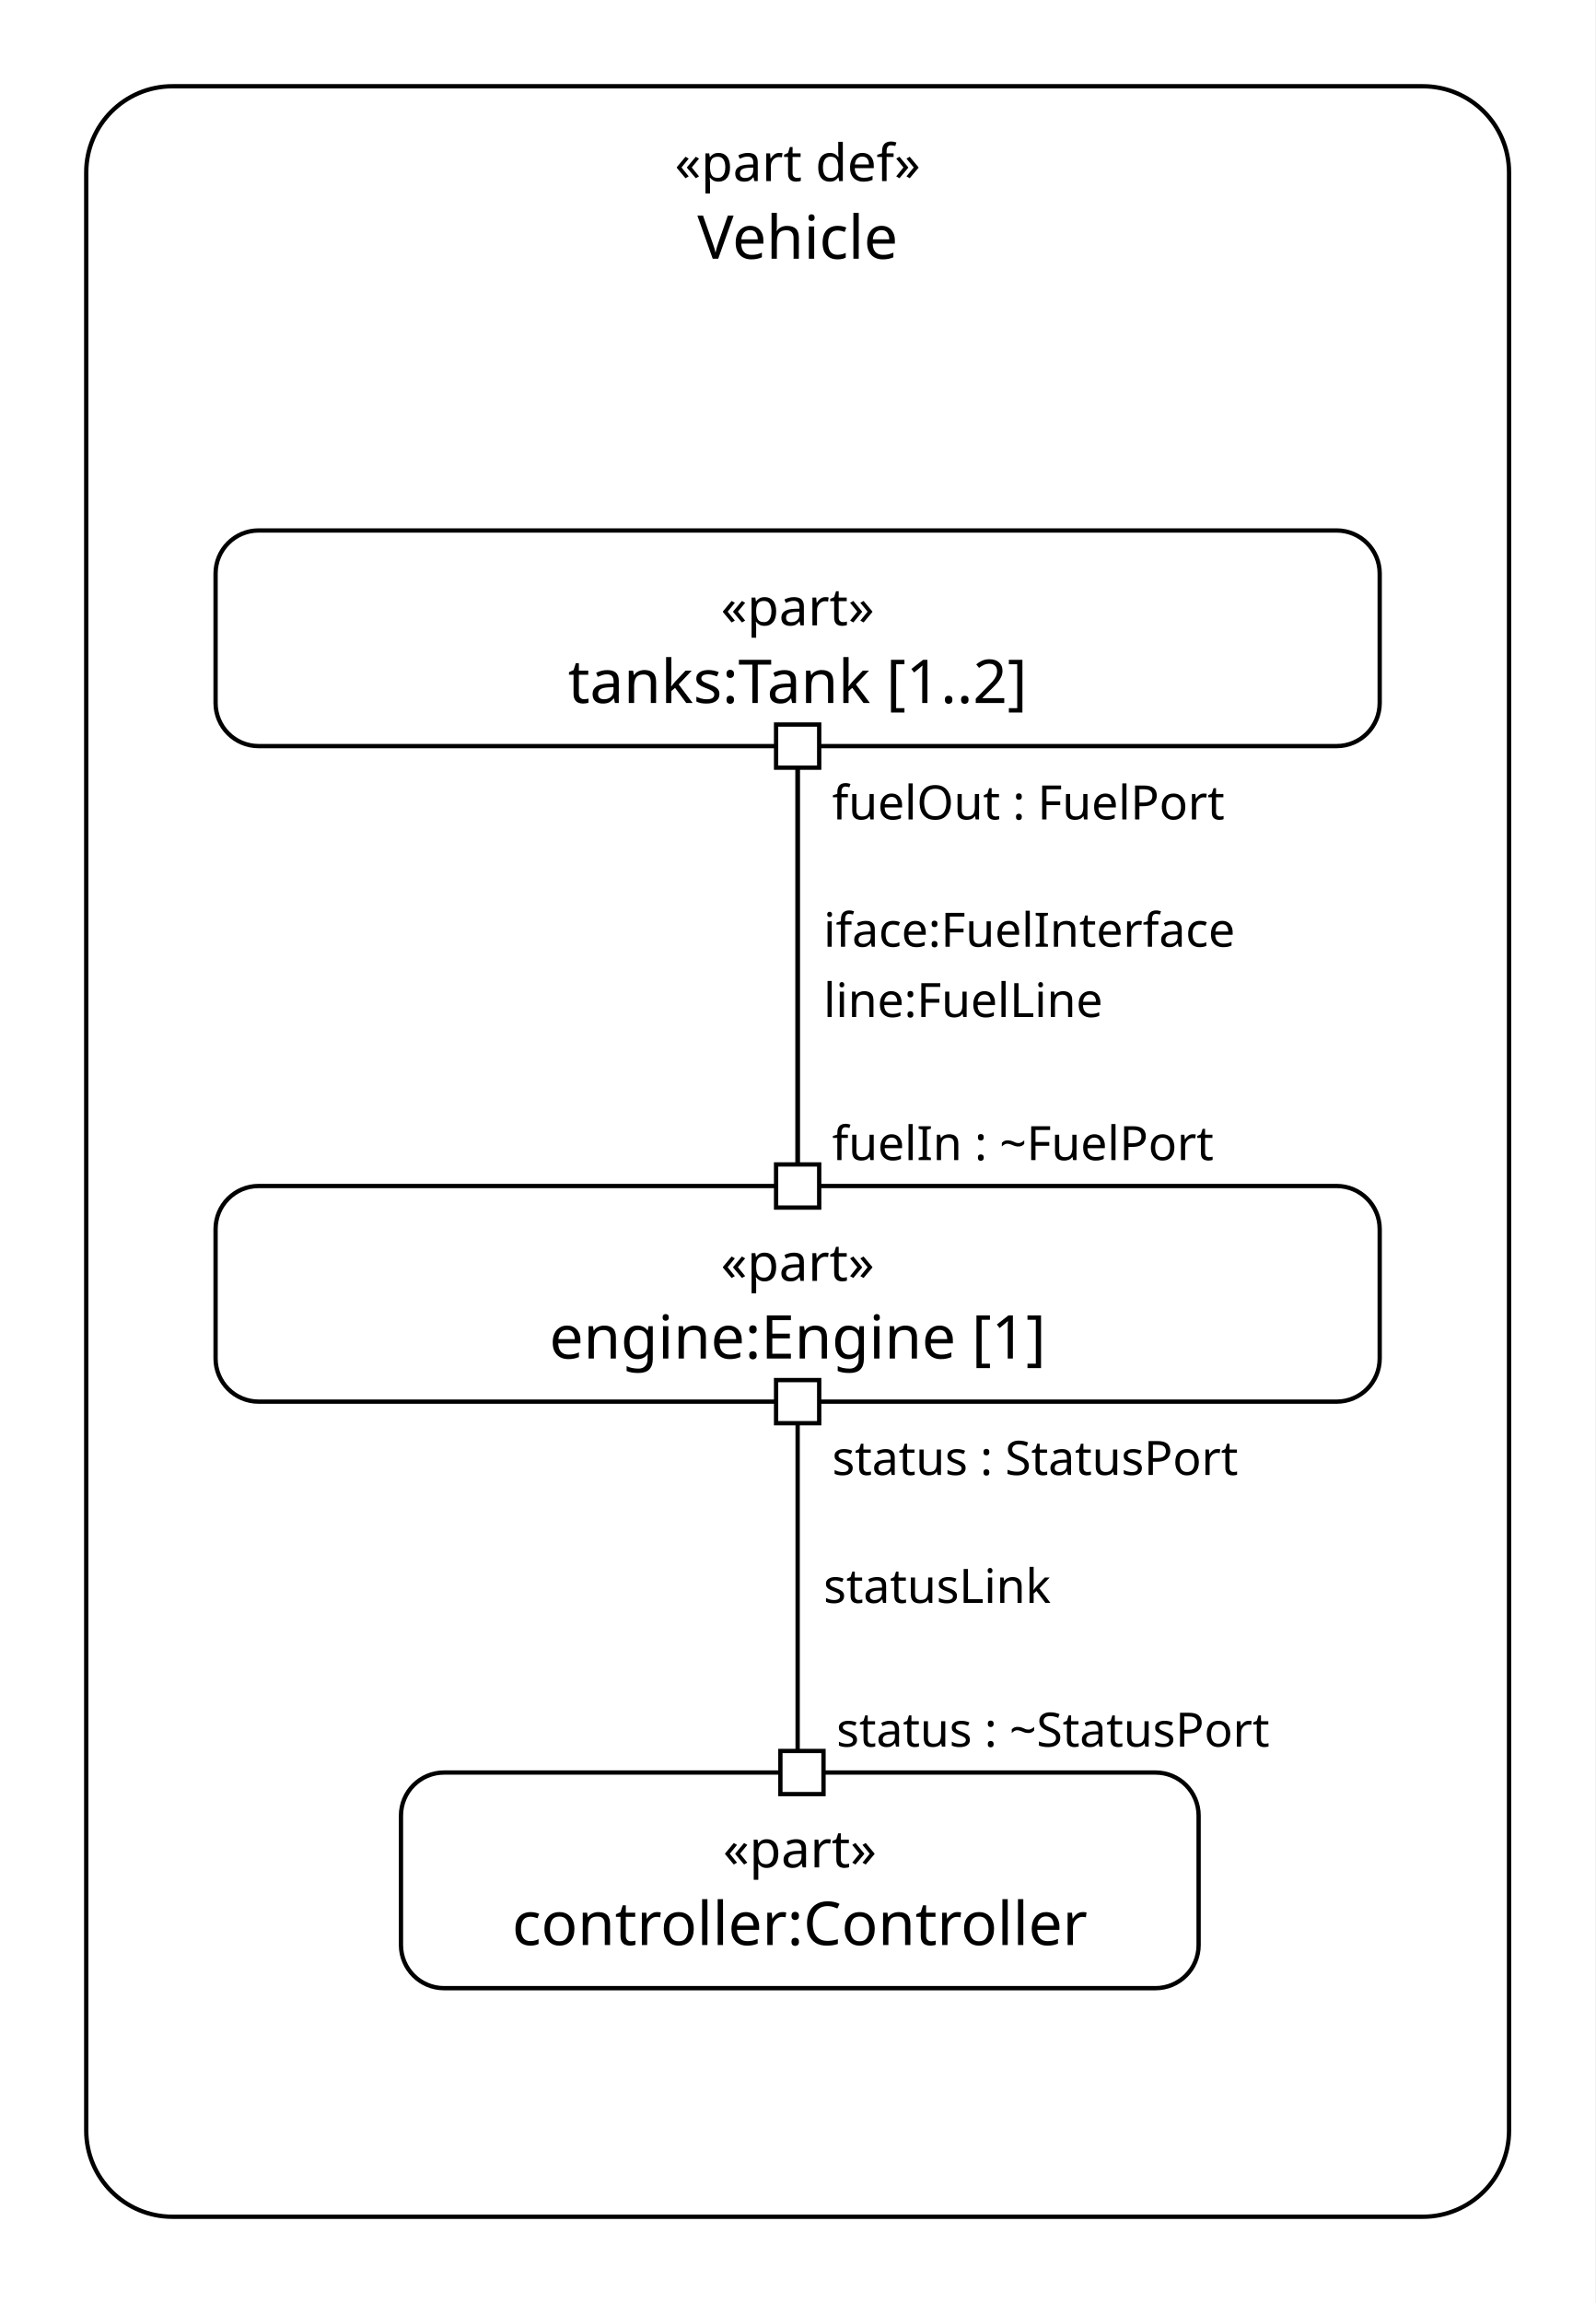
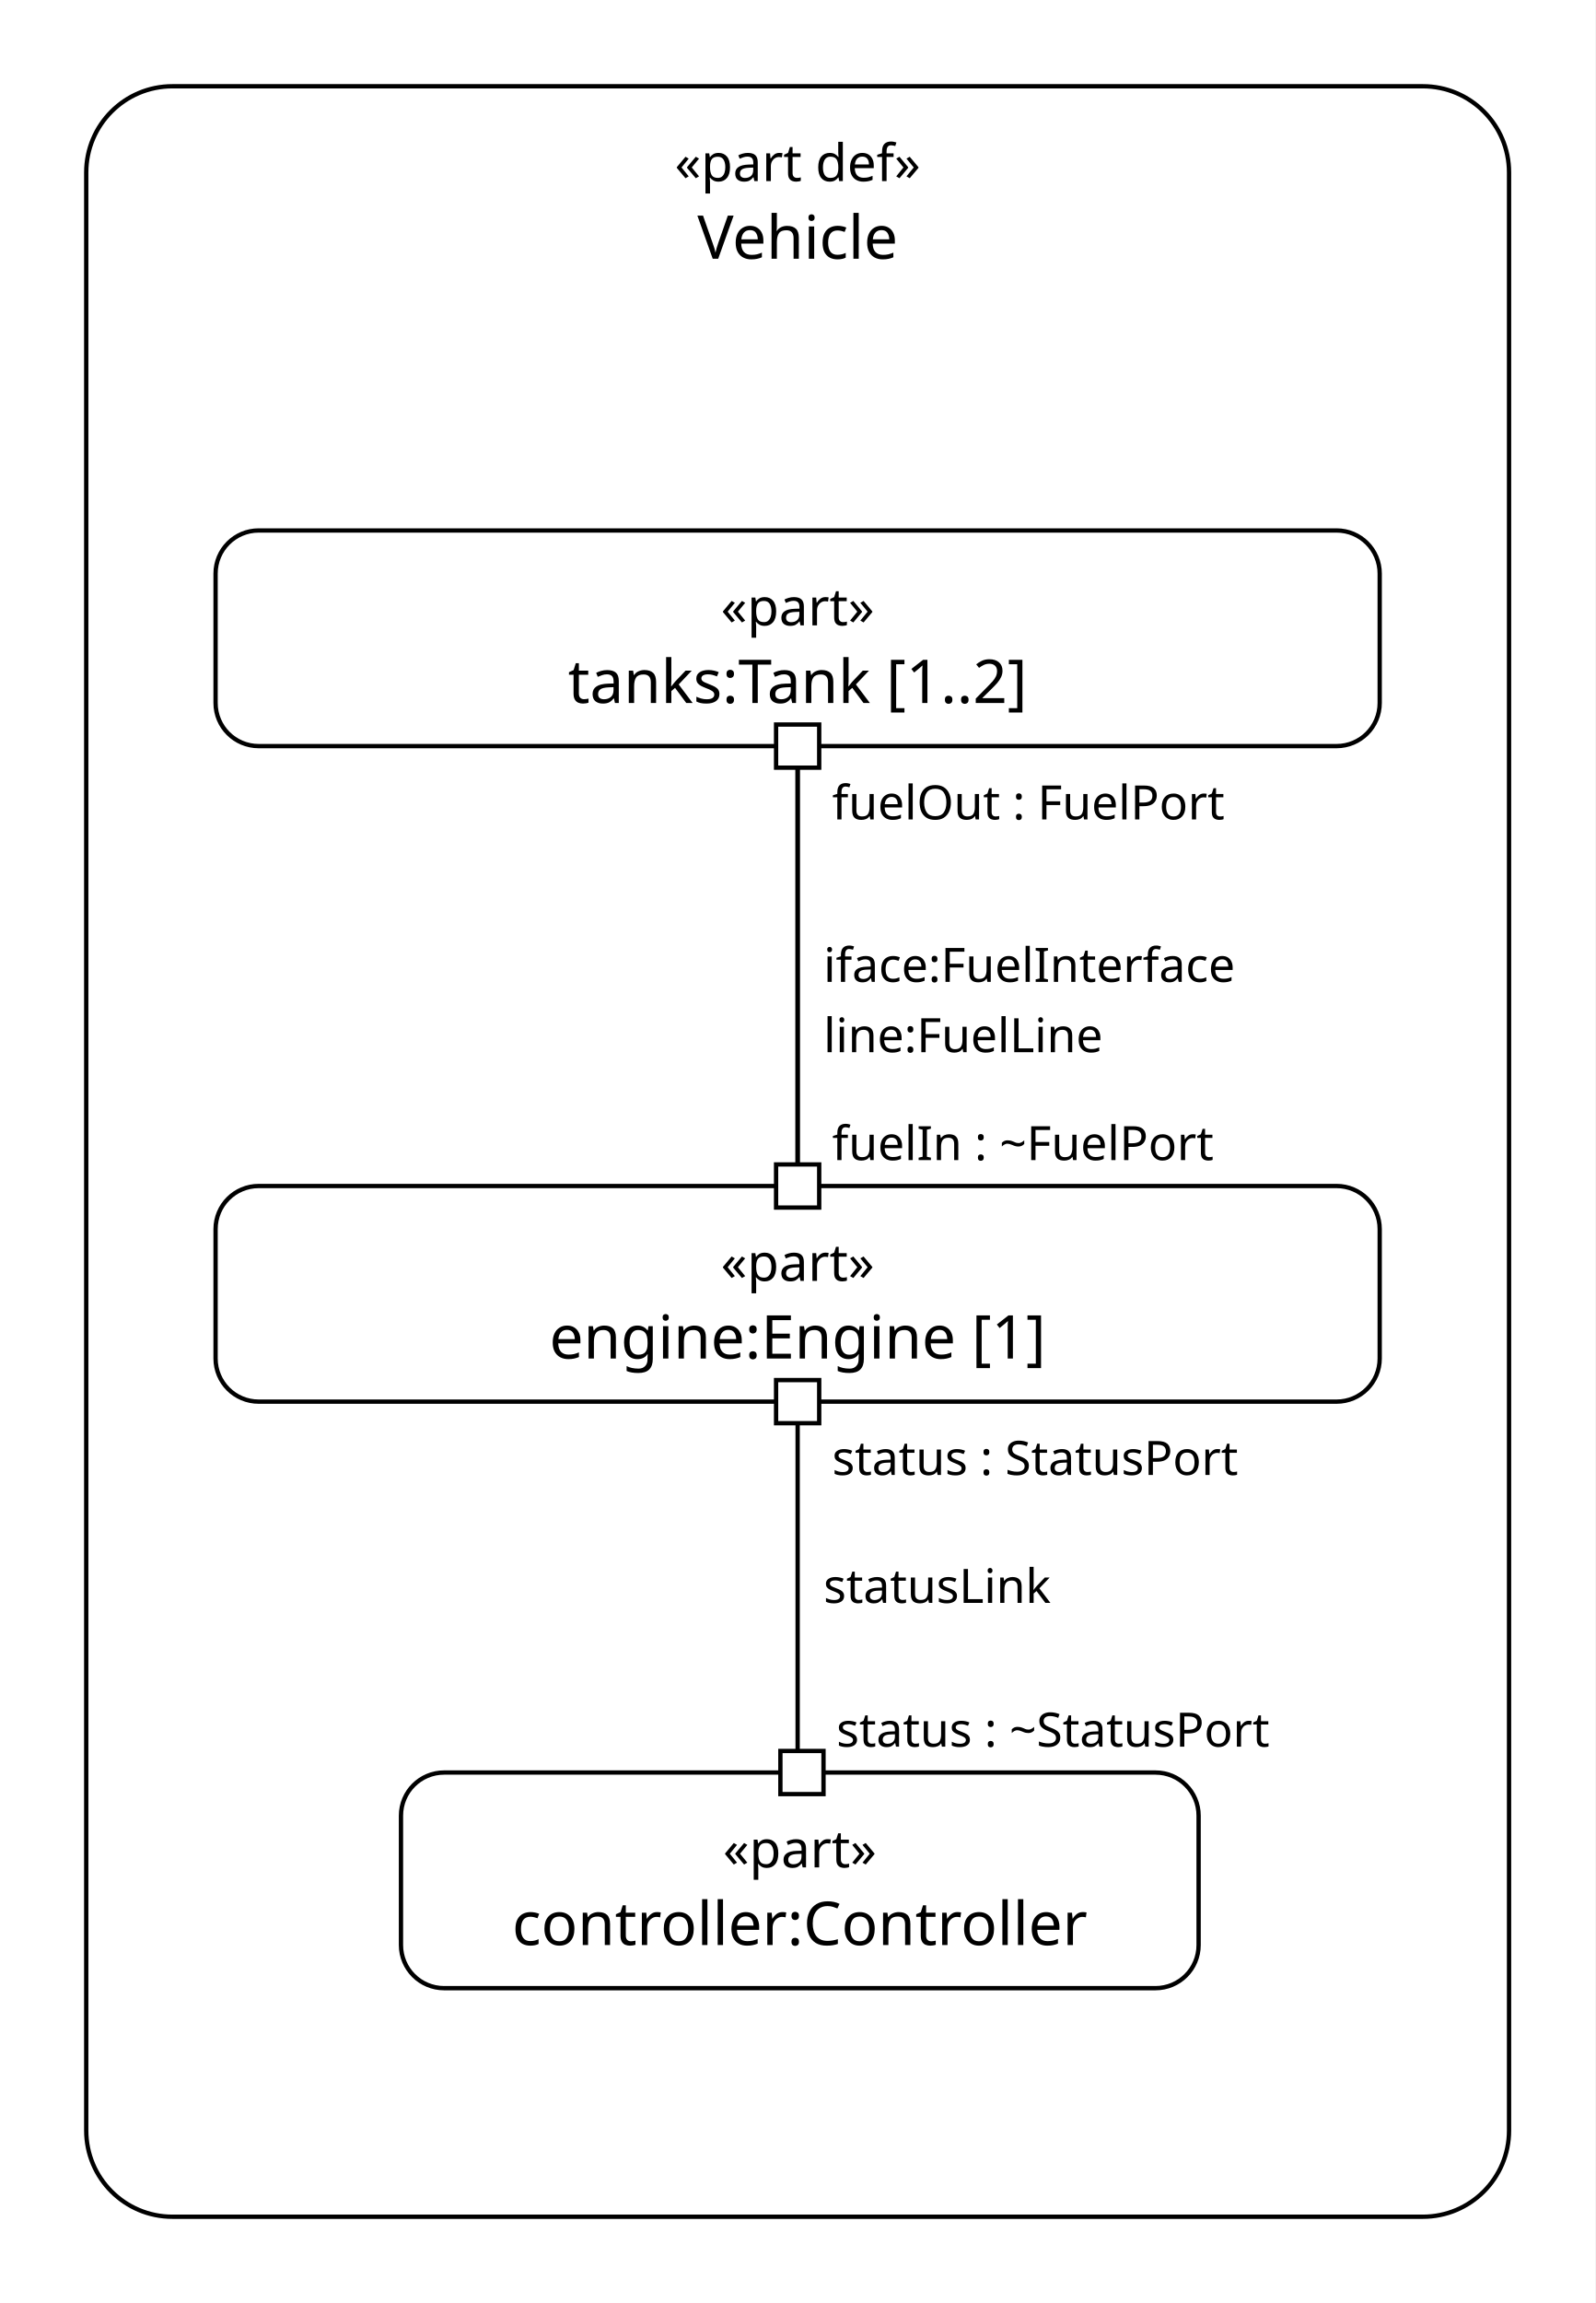
<svg xmlns="http://www.w3.org/2000/svg" width="370" height="534" viewBox="0 0 370 534" font-family="sans-serif">
  <rect x="0" y="0" width="370" height="534" fill="#ffffff" />
  <rect x="20" y="20" width="330" height="494" rx="20" fill="#ffffff" stroke="#000000" />
  <text x="185" y="42" text-anchor="middle" font-size="12">«part def»</text>
  <text x="185" y="60" text-anchor="middle" font-size="14">Vehicle</text>
  <rect x="93" y="411" width="185" height="50" rx="10" fill="#ffffff" stroke="#000000" />
  <text x="185.5" y="433" text-anchor="middle" font-size="12">«part»</text>
  <text x="185.5" y="451" text-anchor="middle" font-size="14">controller:Controller</text>
  <rect x="50" y="275" width="270" height="50" rx="10" fill="#ffffff" stroke="#000000" />
  <text x="185" y="297" text-anchor="middle" font-size="12">«part»</text>
  <text x="185" y="315" text-anchor="middle" font-size="14">engine:Engine [1]</text>
  <rect x="50" y="123" width="270" height="50" rx="10" fill="#ffffff" stroke="#000000" />
  <text x="185" y="145" text-anchor="middle" font-size="12">«part»</text>
  <text x="185" y="163" text-anchor="middle" font-size="14">tanks:Tank [1..2]</text>
  <polyline points="185,173 185,275" fill="none" stroke="#000000" />
-   <text x="191" y="219.52" text-anchor="start" font-size="11">iface:FuelInterface</text>
+   <text x="191" y="227.67" text-anchor="start" font-size="11">iface:FuelInterface</text>
  <polyline points="185,173 185,275" fill="none" stroke="#000000" />
-   <text x="191" y="235.82" text-anchor="start" font-size="11">line:FuelLine</text>
+   <text x="191" y="243.97" text-anchor="start" font-size="11">line:FuelLine</text>
  <polyline points="185,325 185,411" fill="none" stroke="#000000" />
  <text x="191" y="371.67" text-anchor="start" font-size="11">statusLink</text>
  <rect x="181" y="406" width="10" height="10" fill="#ffffff" stroke="#000000" />
  <text x="194" y="405" text-anchor="start" font-size="11">status : ~StatusPort</text>
  <rect x="180" y="270" width="10" height="10" fill="#ffffff" stroke="#000000" />
  <text x="193" y="269" text-anchor="start" font-size="11">fuelIn : ~FuelPort</text>
  <rect x="180" y="320" width="10" height="10" fill="#ffffff" stroke="#000000" />
  <text x="193" y="342" text-anchor="start" font-size="11">status : StatusPort</text>
  <rect x="180" y="168" width="10" height="10" fill="#ffffff" stroke="#000000" />
  <text x="193" y="190" text-anchor="start" font-size="11">fuelOut : FuelPort</text>
</svg>
